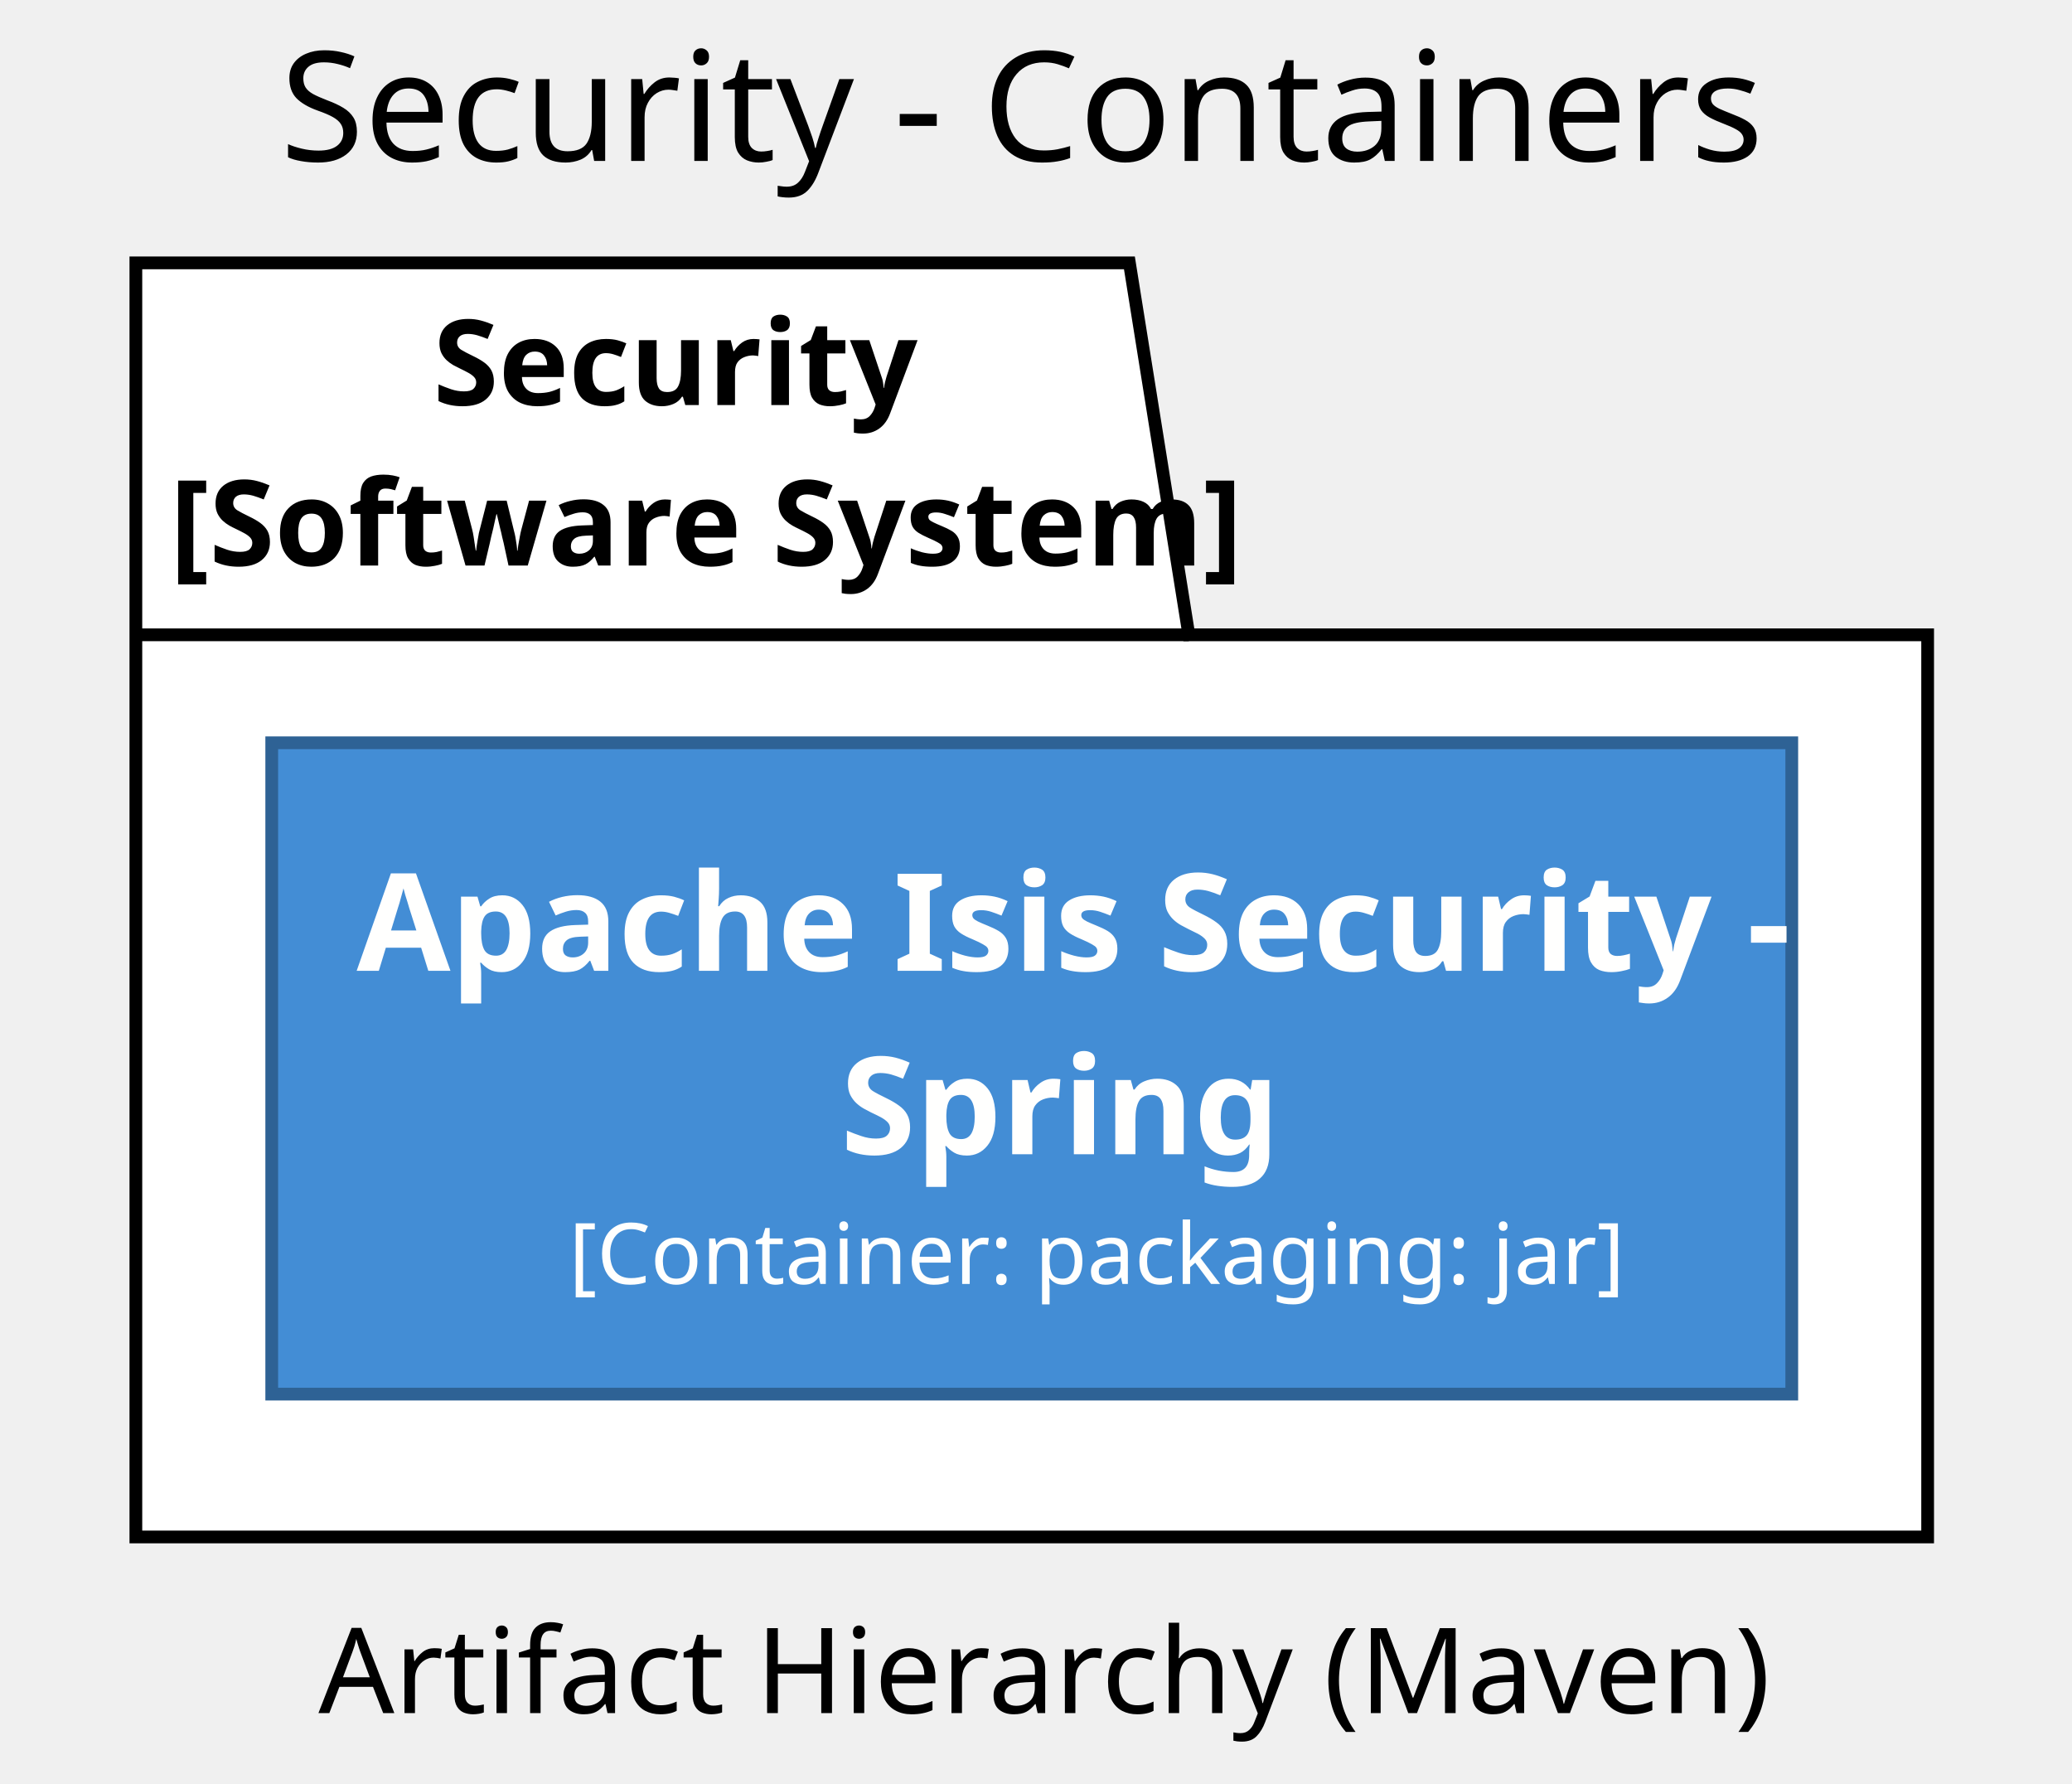
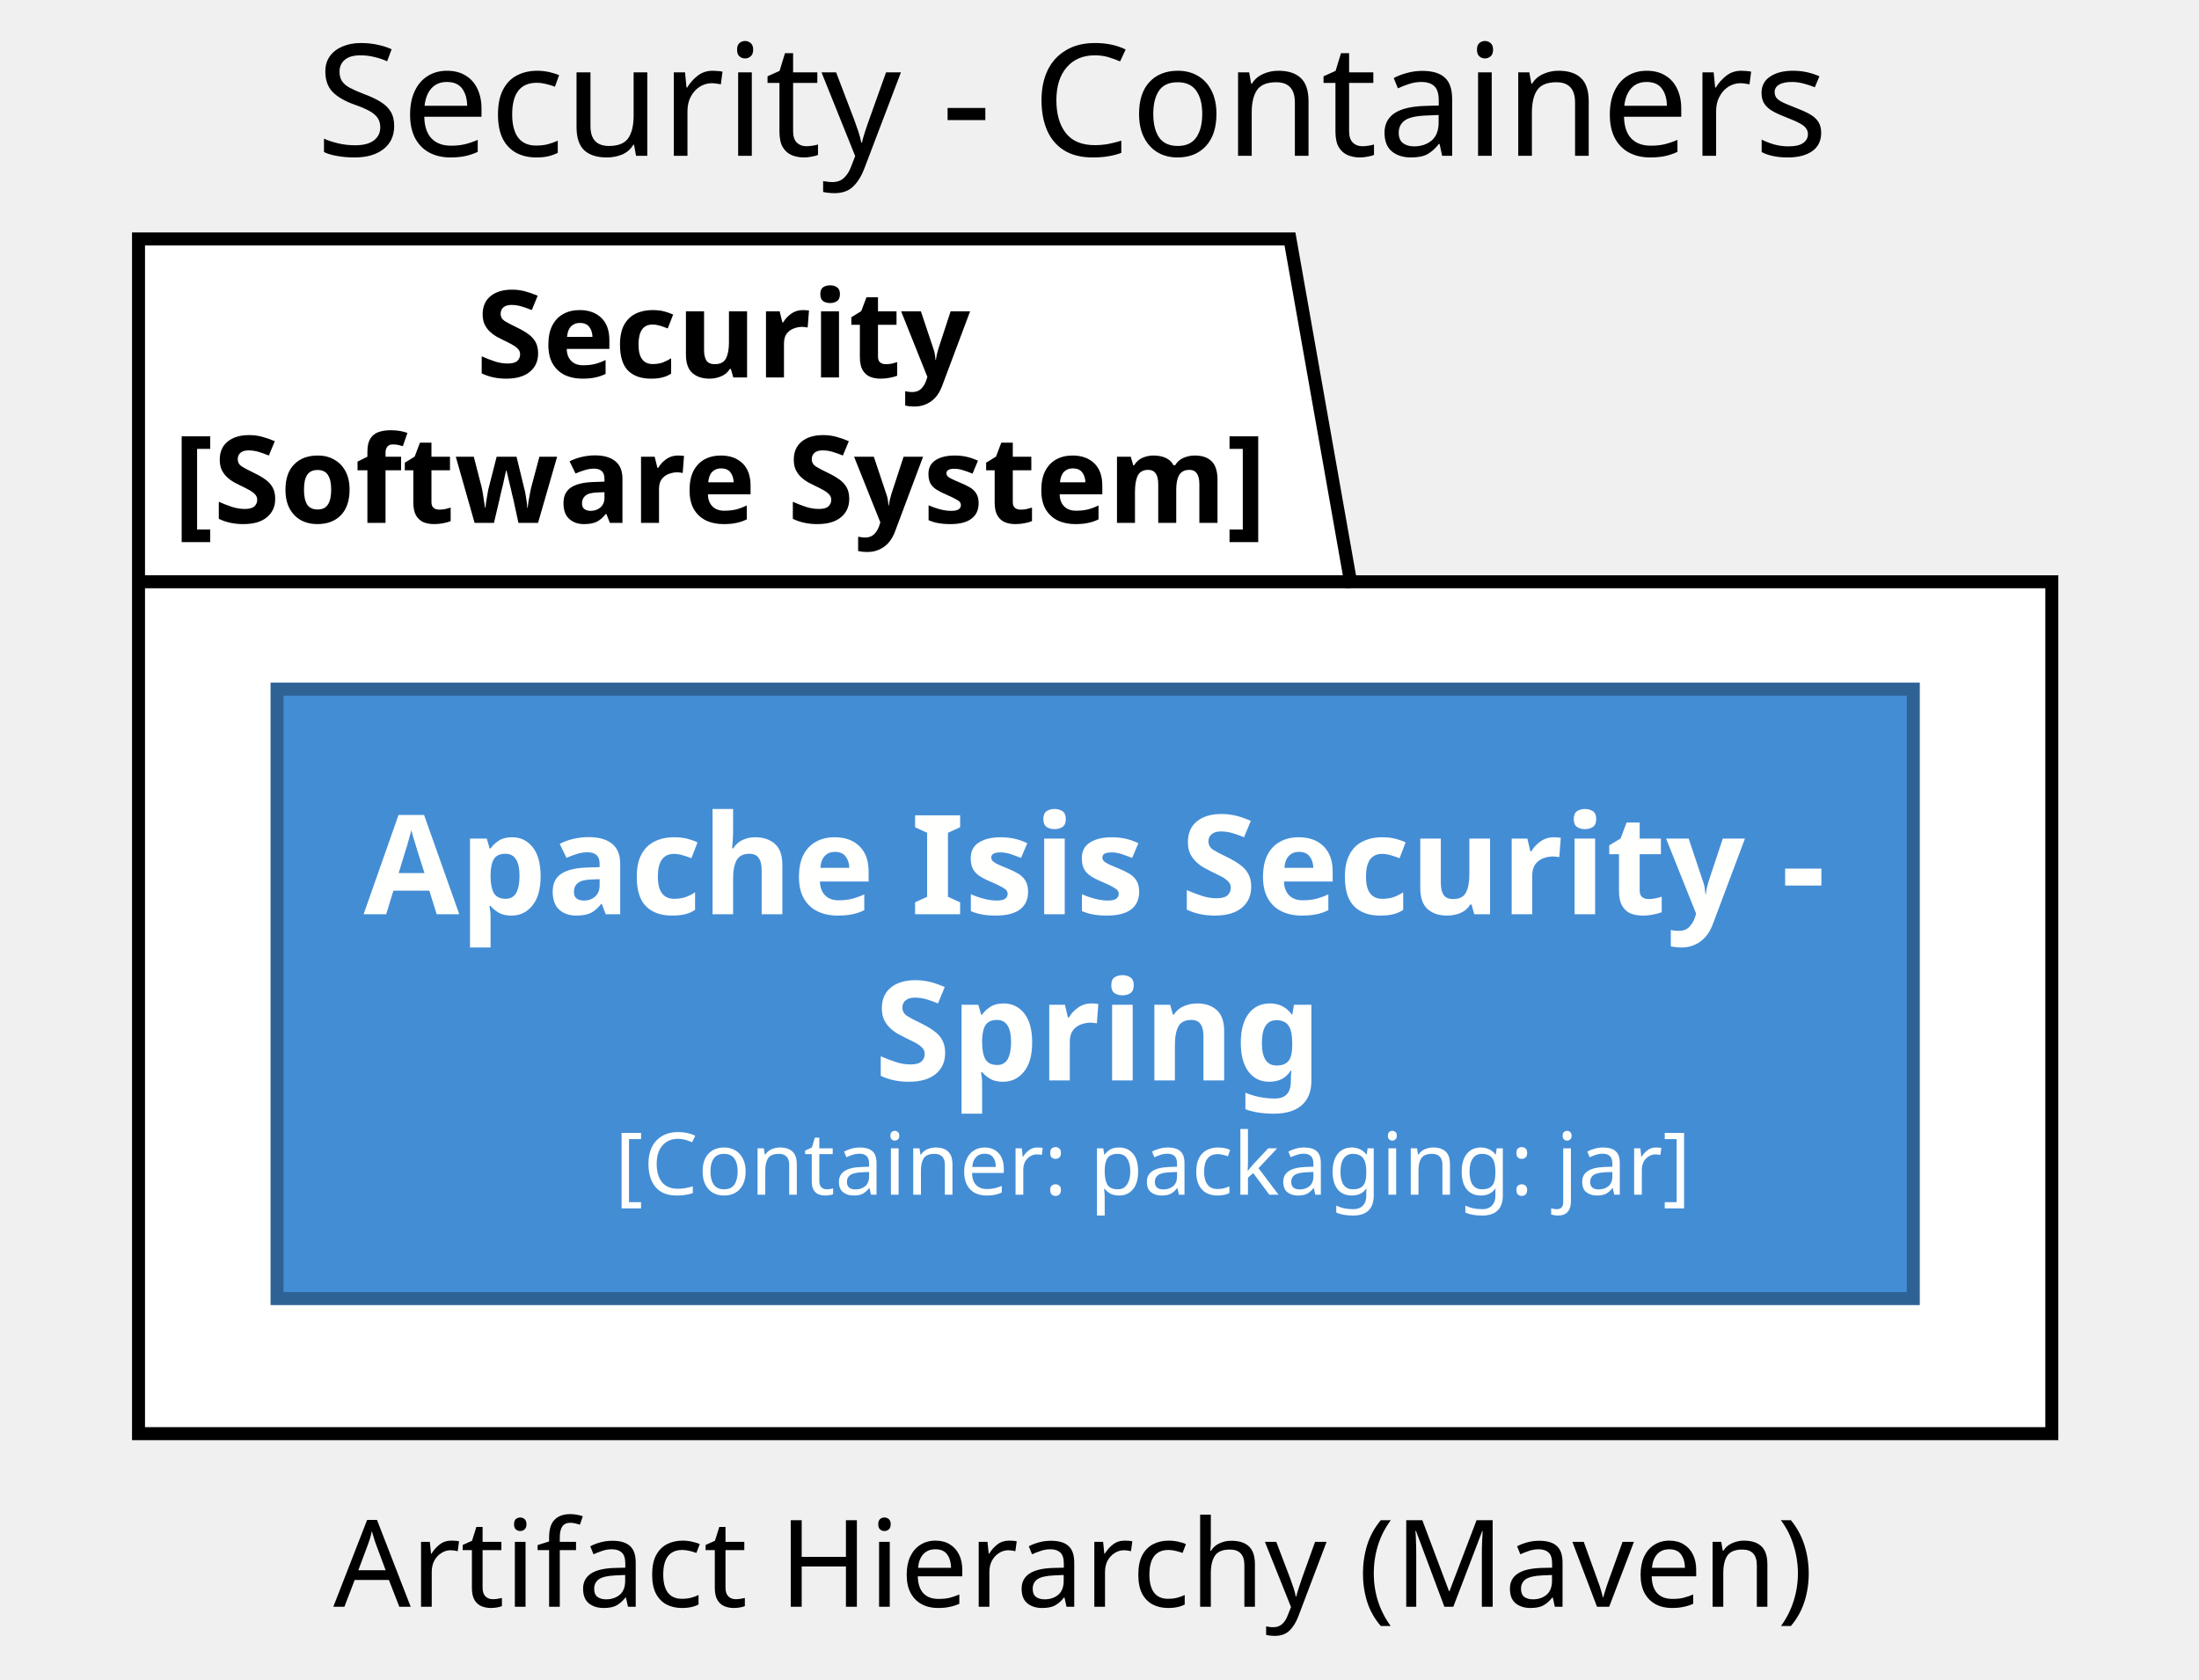
- <svg xmlns="http://www.w3.org/2000/svg" contentScriptType="application/ecmascript" contentStyleType="text/css" height="210px" preserveAspectRatio="none" style="width:244px;height:210px;" version="1.1" viewBox="0 0 244 210" width="244px" zoomAndPan="magnify">
+ <svg xmlns="http://www.w3.org/2000/svg" contentScriptType="application/ecmascript" contentStyleType="text/css" height="194px" preserveAspectRatio="none" style="width:254px;height:194px;" version="1.1" viewBox="0 0 254 194" width="254px" zoomAndPan="magnify">
  <defs />
  <g>
-     <text fill="#000000" font-family="sans-serif" font-size="18" lengthAdjust="spacing" textLength="165" x="33" y="18.949">Security - Containers</text>
-     <polygon fill="#FFFFFF" points="16,30.949,133,30.949,140,74.738,227,74.738,227,180.949,16,180.949,16,30.949" style="stroke:#000000;stroke-width:1.5;" />
-     <line style="stroke:#000000;stroke-width:1.5;" x1="16" x2="140" y1="74.738" y2="74.738" />
-     <text fill="#000000" font-family="sans-serif" font-size="14" font-weight="bold" lengthAdjust="spacing" textLength="49" x="51" y="47.688">Security</text>
-     <text fill="#000000" font-family="sans-serif" font-size="14" font-weight="bold" lengthAdjust="spacing" textLength="111" x="20" y="66.582">[Software System]</text>
-     <rect fill="#438DD5" height="76.684" style="stroke:#2E6295;stroke-width:1.5;" width="179" x="32" y="87.449" />
-     <text fill="#FFFFFE" font-family="sans-serif" font-size="16" font-weight="bold" lengthAdjust="spacing" textLength="154" x="42" y="114.293">Apache Isis Security -</text>
-     <text fill="#FFFFFE" font-family="sans-serif" font-size="16" font-weight="bold" lengthAdjust="spacing" textLength="45" x="99" y="135.887">Spring</text>
-     <text fill="#FFFFFE" font-family="sans-serif" font-size="10" lengthAdjust="spacing" textLength="109" x="67" y="151.164">[Container: packaging: jar]</text>
-     <text fill="#000000" font-family="sans-serif" font-size="14" lengthAdjust="spacing" textLength="156" x="37.5" y="201.688">Artifact Hierarchy (Maven)</text>
+     <text fill="#000000" font-family="sans-serif" font-size="18" lengthAdjust="spacing" textLength="168" x="36.5" y="18">Security - Containers</text>
+     <polygon fill="#FFFFFF" points="16,27.6,149,27.6,156,67.2,237,67.2,237,165.6,16,165.6,16,27.6" style="stroke:#000000;stroke-width:1.5;" />
+     <line style="stroke:#000000;stroke-width:1.5;" x1="16" x2="156" y1="67.2" y2="67.2" />
+     <text fill="#000000" font-family="sans-serif" font-size="14" font-weight="bold" lengthAdjust="spacing" textLength="57" x="55" y="43.6">Security</text>
+     <text fill="#000000" font-family="sans-serif" font-size="14" font-weight="bold" lengthAdjust="spacing" textLength="127" x="20" y="60.4">[Software System]</text>
+     <rect fill="#438DD5" height="70.4" style="stroke:#2E6295;stroke-width:1.5;" width="189" x="32" y="79.6" />
+     <text fill="#FFFFFE" font-family="sans-serif" font-size="16" font-weight="bold" lengthAdjust="spacing" textLength="165" x="42" y="105.6">Apache Isis Security -</text>
+     <text fill="#FFFFFE" font-family="sans-serif" font-size="16" font-weight="bold" lengthAdjust="spacing" textLength="51" x="101" y="124.8">Spring</text>
+     <text fill="#FFFFFE" font-family="sans-serif" font-size="10" lengthAdjust="spacing" textLength="111" x="71" y="138">[Container: packaging: jar]</text>
+     <text fill="#000000" font-family="sans-serif" font-size="14" lengthAdjust="spacing" textLength="164" x="38.5" y="185.6">Artifact Hierarchy (Maven)</text>
  </g>
</svg>
